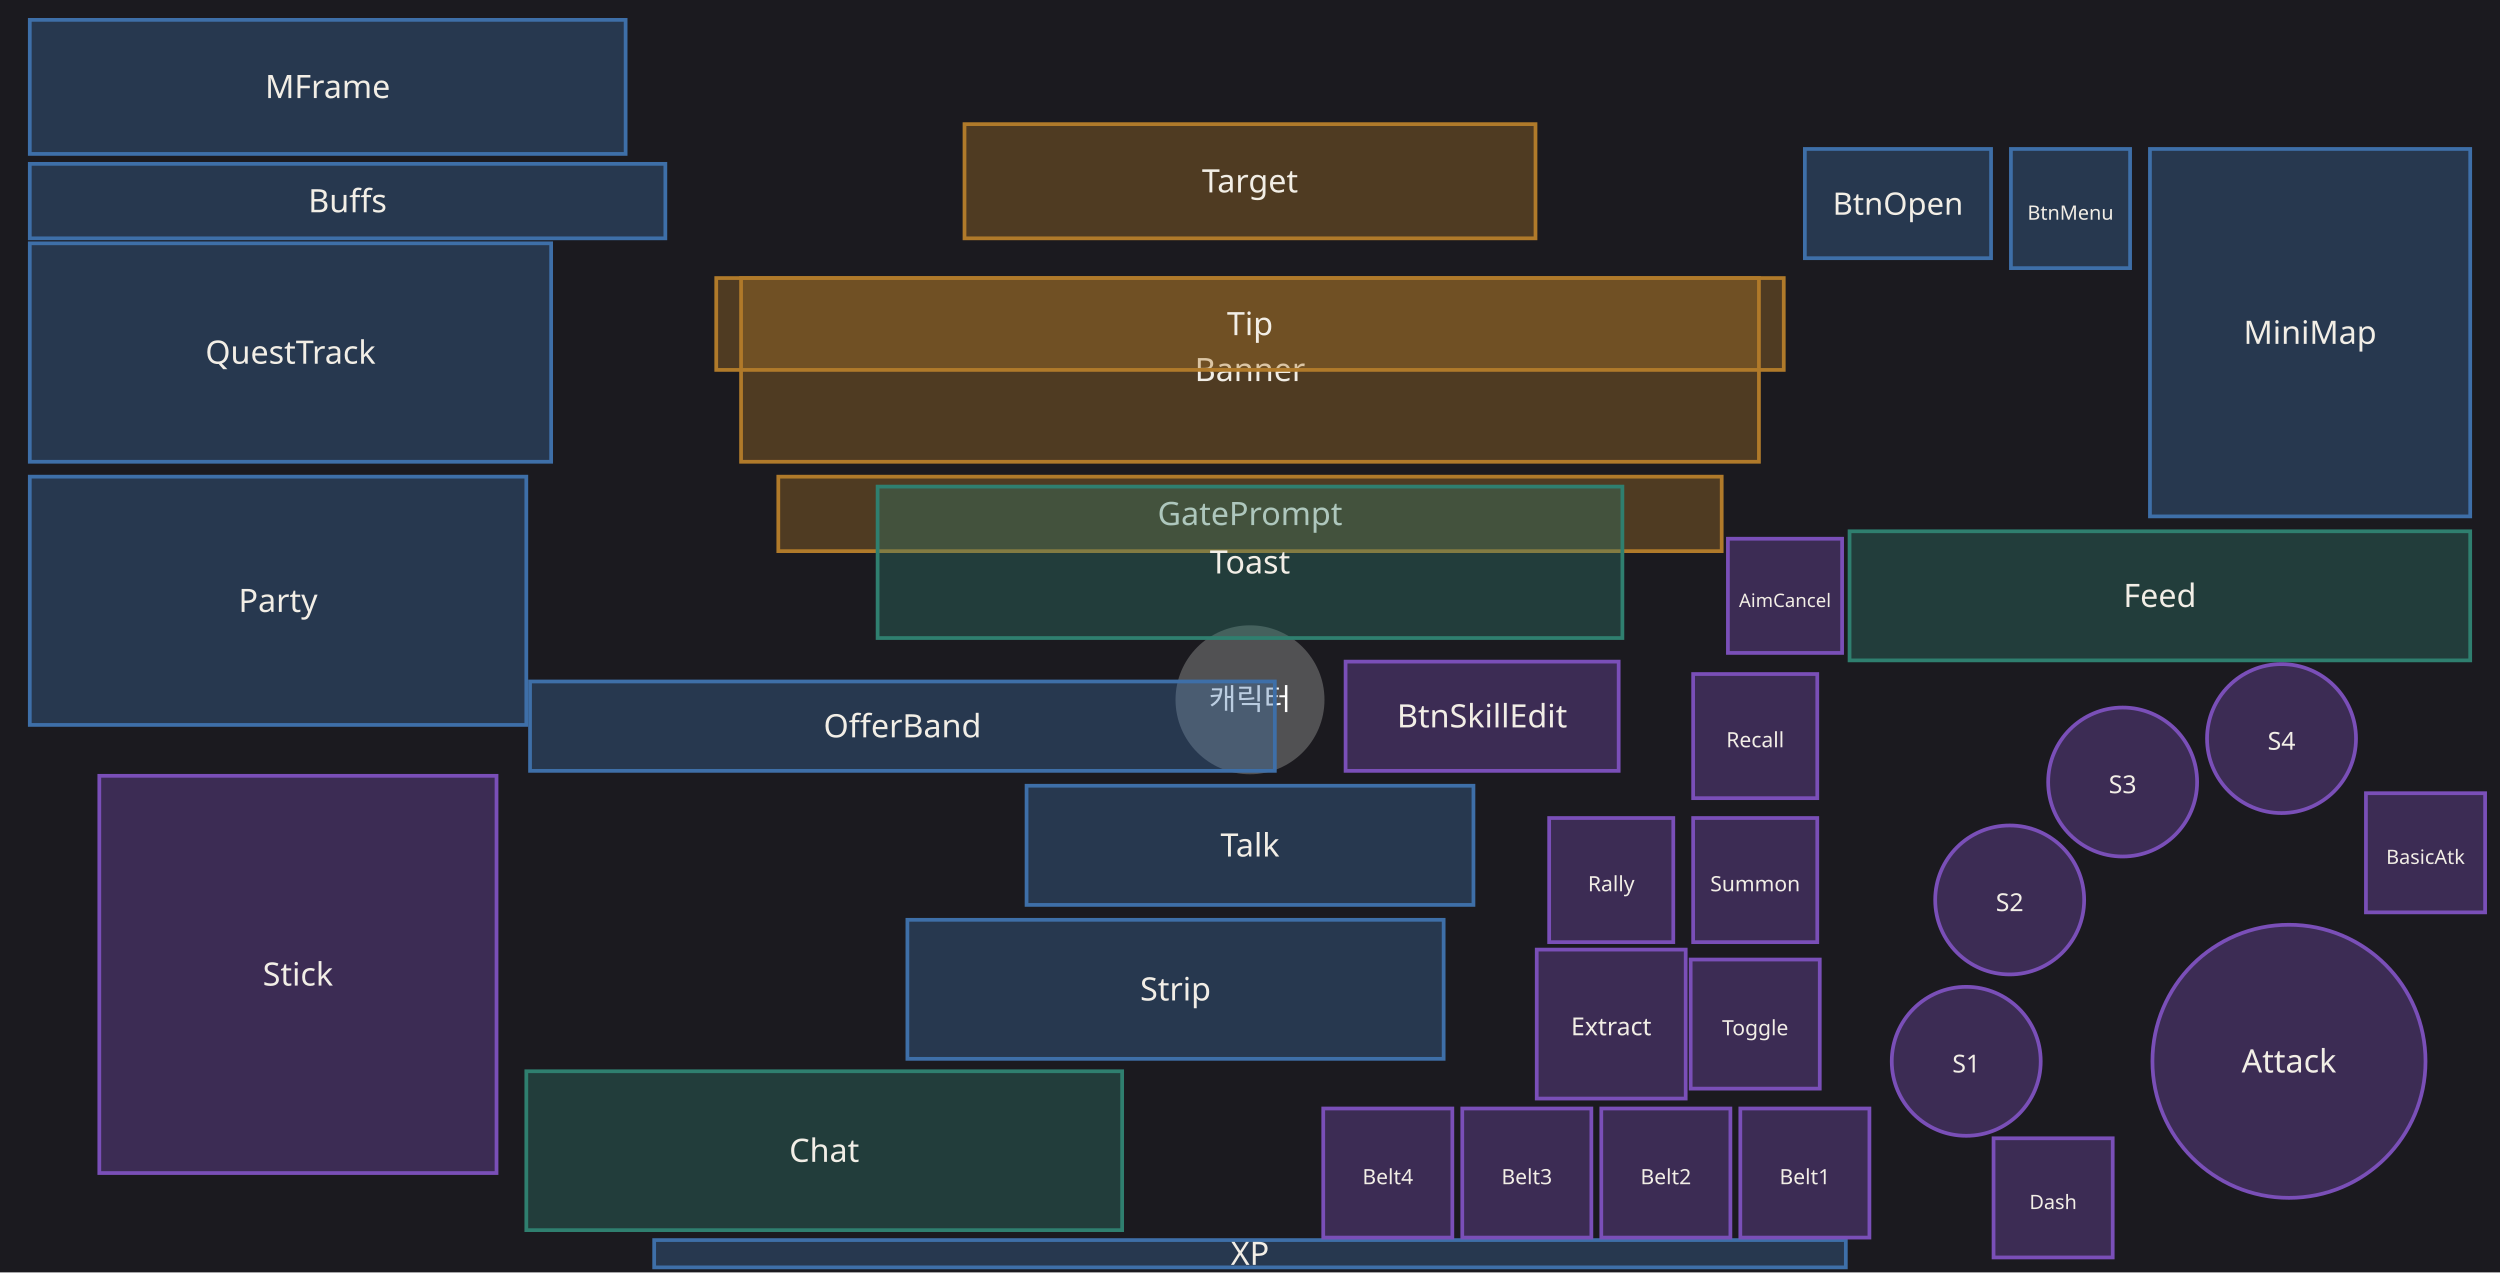
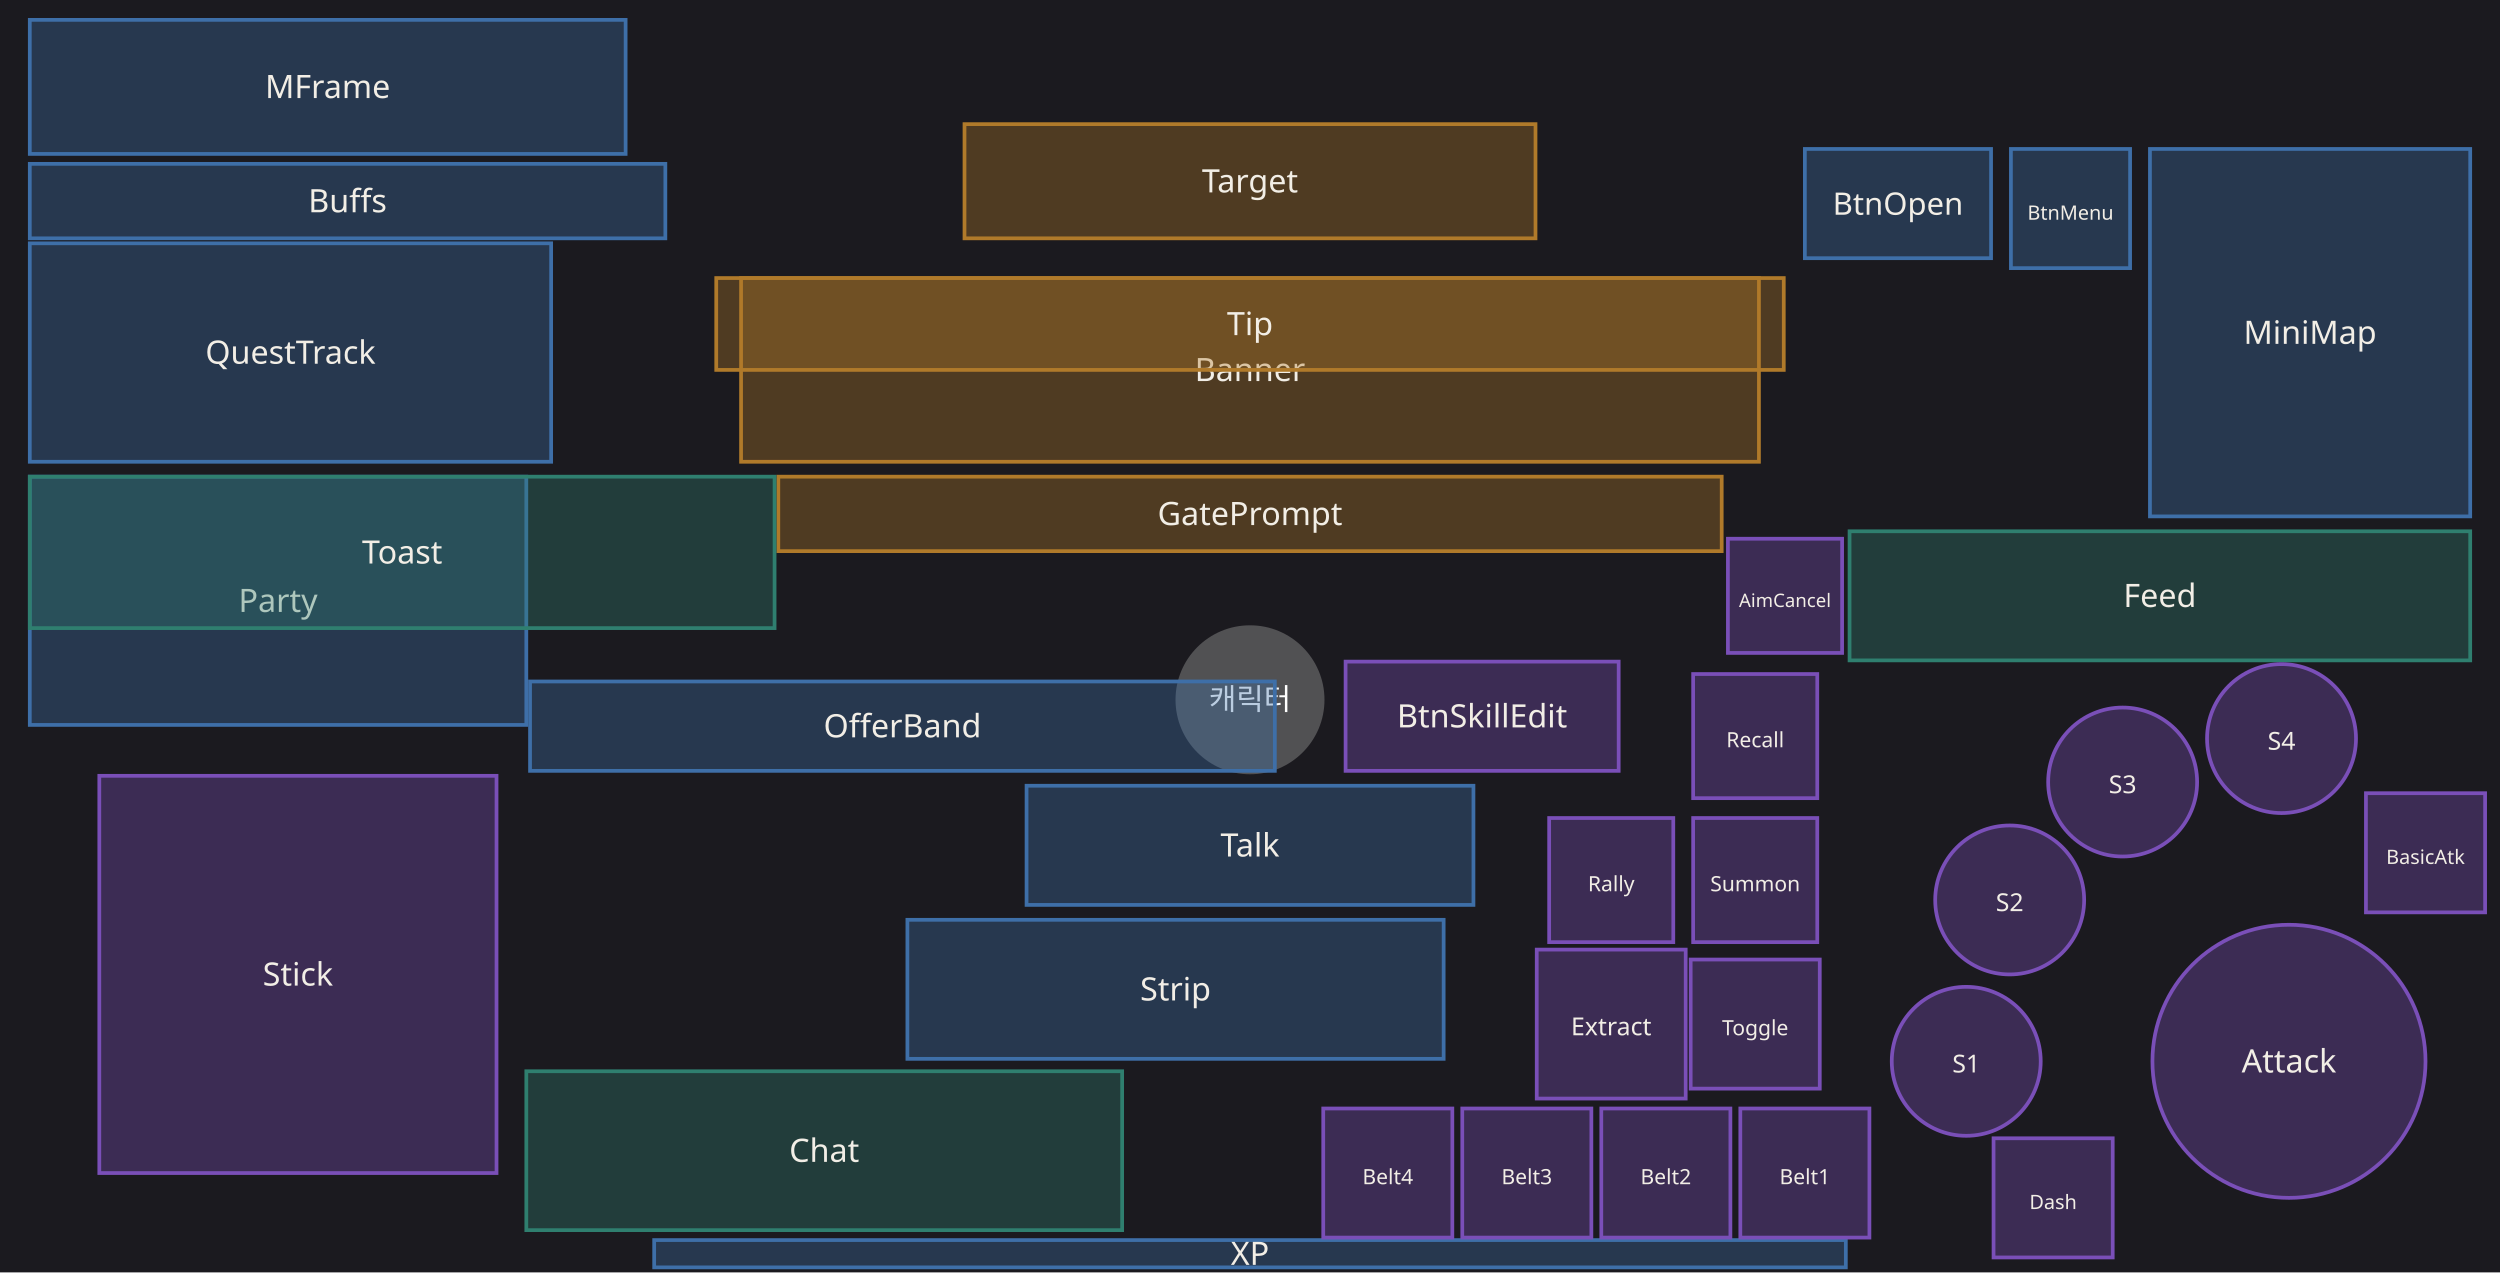
<svg xmlns="http://www.w3.org/2000/svg" viewBox="0 0 2014 1025" width="100%" font-family="sans-serif">
  <rect width="2014" height="1025" fill="#1B1A1F" />
  <circle cx="1007" cy="563.75" r="60" fill="#888" fill-opacity="0.5" />
  <text x="1007" y="571.75" font-size="24" text-anchor="middle" fill="#fff">캐릭터</text>
  <rect x="24" y="16" width="480" height="108" fill="#3E6FA8" fill-opacity="0.35" stroke="#3E6FA8" stroke-width="3" />
  <text x="264" y="79" font-size="26" text-anchor="middle" fill="#F2EEE6">MFrame</text>
  <rect x="527" y="999" width="960" height="22" fill="#3E6FA8" fill-opacity="0.35" stroke="#3E6FA8" stroke-width="3" />
  <text x="1007" y="1019" font-size="26" text-anchor="middle" fill="#F2EEE6">XP</text>
  <rect x="24" y="132" width="512" height="60" fill="#3E6FA8" fill-opacity="0.35" stroke="#3E6FA8" stroke-width="3" />
  <text x="280" y="171" font-size="26" text-anchor="middle" fill="#F2EEE6">Buffs</text>
  <rect x="24" y="384" width="400" height="200" fill="#3E6FA8" fill-opacity="0.35" stroke="#3E6FA8" stroke-width="3" />
  <text x="224" y="493" font-size="26" text-anchor="middle" fill="#F2EEE6">Party</text>
  <rect x="777" y="100" width="460" height="92" fill="#B07A2A" fill-opacity="0.35" stroke="#B07A2A" stroke-width="3" />
  <text x="1007" y="155" font-size="26" text-anchor="middle" fill="#F2EEE6">Target</text>
  <rect x="597" y="224" width="820" height="148" fill="#B07A2A" fill-opacity="0.35" stroke="#B07A2A" stroke-width="3" />
  <text x="1007" y="307" font-size="26" text-anchor="middle" fill="#F2EEE6">Banner</text>
  <rect x="577" y="224" width="860" height="74" fill="#B07A2A" fill-opacity="0.35" stroke="#B07A2A" stroke-width="3" />
  <text x="1007" y="270" font-size="26" text-anchor="middle" fill="#F2EEE6">Tip</text>
  <rect x="627" y="384" width="760" height="60" fill="#B07A2A" fill-opacity="0.35" stroke="#B07A2A" stroke-width="3" />
  <text x="1007" y="423" font-size="26" text-anchor="middle" fill="#F2EEE6">GatePrompt</text>
  <rect x="1620" y="120" width="96" height="96" fill="#3E6FA8" fill-opacity="0.35" stroke="#3E6FA8" stroke-width="3" />
  <text x="1668" y="177" font-size="16" text-anchor="middle" fill="#F2EEE6">BtnMenu</text>
  <rect x="427" y="549" width="600" height="72" fill="#3E6FA8" fill-opacity="0.35" stroke="#3E6FA8" stroke-width="3" />
  <text x="727" y="594" font-size="26" text-anchor="middle" fill="#F2EEE6">OfferBand</text>
  <rect x="1490" y="428" width="500" height="104" fill="#2F7F6F" fill-opacity="0.35" stroke="#2F7F6F" stroke-width="3" />
  <text x="1740" y="489" font-size="26" text-anchor="middle" fill="#F2EEE6">Feed</text>
-   <rect x="707" y="392" width="600" height="122" fill="#2F7F6F" fill-opacity="0.35" stroke="#2F7F6F" stroke-width="3" />
-   <text x="1007" y="462" font-size="26" text-anchor="middle" fill="#F2EEE6">Toast</text>
+   <rect x="24" y="384" width="600" height="122" fill="#2F7F6F" fill-opacity="0.35" stroke="#2F7F6F" stroke-width="3" />
+   <text x="324" y="454" font-size="26" text-anchor="middle" fill="#F2EEE6">Toast</text>
  <rect x="424" y="863" width="480" height="128" fill="#2F7F6F" fill-opacity="0.35" stroke="#2F7F6F" stroke-width="3" />
  <text x="664" y="936" font-size="26" text-anchor="middle" fill="#F2EEE6">Chat</text>
  <rect x="80" y="625" width="320" height="320" fill="#7A4FB8" fill-opacity="0.35" stroke="#7A4FB8" stroke-width="3" />
  <text x="240" y="794" font-size="26" text-anchor="middle" fill="#F2EEE6">Stick</text>
  <rect x="1734" y="745" width="220" height="220" rx="110" fill="#7A4FB8" fill-opacity="0.35" stroke="#7A4FB8" stroke-width="3" />
  <text x="1844" y="864" font-size="26" text-anchor="middle" fill="#F2EEE6">Attack</text>
  <rect x="1606" y="917" width="96" height="96" fill="#7A4FB8" fill-opacity="0.35" stroke="#7A4FB8" stroke-width="3" />
  <text x="1654" y="974" font-size="16" text-anchor="middle" fill="#F2EEE6">Dash</text>
  <rect x="1906" y="639" width="96" height="96" fill="#7A4FB8" fill-opacity="0.35" stroke="#7A4FB8" stroke-width="3" />
  <text x="1954" y="696" font-size="16" text-anchor="middle" fill="#F2EEE6">BasicAtk</text>
  <rect x="1392" y="434" width="92" height="92" fill="#7A4FB8" fill-opacity="0.35" stroke="#7A4FB8" stroke-width="3" />
  <text x="1438" y="489" font-size="15" text-anchor="middle" fill="#F2EEE6">AimCancel</text>
  <rect x="1238" y="765" width="120" height="120" fill="#7A4FB8" fill-opacity="0.35" stroke="#7A4FB8" stroke-width="3" />
  <text x="1298" y="834" font-size="20" text-anchor="middle" fill="#F2EEE6">Extract</text>
  <rect x="1084" y="533" width="220" height="88" fill="#7A4FB8" fill-opacity="0.35" stroke="#7A4FB8" stroke-width="3" />
  <text x="1194" y="586" font-size="26" text-anchor="middle" fill="#F2EEE6">BtnSkillEdit</text>
  <rect x="1362" y="773" width="104" height="104" fill="#7A4FB8" fill-opacity="0.35" stroke="#7A4FB8" stroke-width="3" />
  <text x="1414" y="834" font-size="17" text-anchor="middle" fill="#F2EEE6">Toggle</text>
  <rect x="1364" y="659" width="100" height="100" fill="#7A4FB8" fill-opacity="0.35" stroke="#7A4FB8" stroke-width="3" />
  <text x="1414" y="718" font-size="17" text-anchor="middle" fill="#F2EEE6">Summon</text>
  <rect x="1364" y="543" width="100" height="100" fill="#7A4FB8" fill-opacity="0.35" stroke="#7A4FB8" stroke-width="3" />
  <text x="1414" y="602" font-size="17" text-anchor="middle" fill="#F2EEE6">Recall</text>
  <rect x="1248" y="659" width="100" height="100" fill="#7A4FB8" fill-opacity="0.35" stroke="#7A4FB8" stroke-width="3" />
  <text x="1298" y="718" font-size="17" text-anchor="middle" fill="#F2EEE6">Rally</text>
  <rect x="1524" y="795" width="120" height="120" rx="60" fill="#7A4FB8" fill-opacity="0.35" stroke="#7A4FB8" stroke-width="3" />
  <text x="1584" y="864" font-size="20" text-anchor="middle" fill="#F2EEE6">S1</text>
  <rect x="1402" y="893" width="104" height="104" fill="#7A4FB8" fill-opacity="0.35" stroke="#7A4FB8" stroke-width="3" />
  <text x="1454" y="954" font-size="17" text-anchor="middle" fill="#F2EEE6">Belt1</text>
  <rect x="1559" y="665" width="120" height="120" rx="60" fill="#7A4FB8" fill-opacity="0.35" stroke="#7A4FB8" stroke-width="3" />
  <text x="1619" y="734" font-size="20" text-anchor="middle" fill="#F2EEE6">S2</text>
  <rect x="1290" y="893" width="104" height="104" fill="#7A4FB8" fill-opacity="0.35" stroke="#7A4FB8" stroke-width="3" />
  <text x="1342" y="954" font-size="17" text-anchor="middle" fill="#F2EEE6">Belt2</text>
  <rect x="1650" y="570" width="120" height="120" rx="60" fill="#7A4FB8" fill-opacity="0.35" stroke="#7A4FB8" stroke-width="3" />
  <text x="1710" y="639" font-size="20" text-anchor="middle" fill="#F2EEE6">S3</text>
  <rect x="1178" y="893" width="104" height="104" fill="#7A4FB8" fill-opacity="0.35" stroke="#7A4FB8" stroke-width="3" />
  <text x="1230" y="954" font-size="17" text-anchor="middle" fill="#F2EEE6">Belt3</text>
  <rect x="1778" y="535" width="120" height="120" rx="60" fill="#7A4FB8" fill-opacity="0.35" stroke="#7A4FB8" stroke-width="3" />
  <text x="1838" y="604" font-size="20" text-anchor="middle" fill="#F2EEE6">S4</text>
  <rect x="1066" y="893" width="104" height="104" fill="#7A4FB8" fill-opacity="0.35" stroke="#7A4FB8" stroke-width="3" />
  <text x="1118" y="954" font-size="17" text-anchor="middle" fill="#F2EEE6">Belt4</text>
  <rect x="1732" y="120" width="258" height="296" fill="#3E6FA8" fill-opacity="0.35" stroke="#3E6FA8" stroke-width="3" />
  <text x="1861" y="277" font-size="26" text-anchor="middle" fill="#F2EEE6">MiniMap</text>
  <rect x="24" y="196" width="420" height="176" fill="#3E6FA8" fill-opacity="0.35" stroke="#3E6FA8" stroke-width="3" />
  <text x="234" y="293" font-size="26" text-anchor="middle" fill="#F2EEE6">QuestTrack</text>
  <rect x="1454" y="120" width="150" height="88" fill="#3E6FA8" fill-opacity="0.35" stroke="#3E6FA8" stroke-width="3" />
  <text x="1529" y="173" font-size="25" text-anchor="middle" fill="#F2EEE6">BtnOpen</text>
  <rect x="731" y="741" width="432" height="112" fill="#3E6FA8" fill-opacity="0.35" stroke="#3E6FA8" stroke-width="3" />
  <text x="947" y="806" font-size="26" text-anchor="middle" fill="#F2EEE6">Strip</text>
  <rect x="827" y="633" width="360" height="96" fill="#3E6FA8" fill-opacity="0.35" stroke="#3E6FA8" stroke-width="3" />
  <text x="1007" y="690" font-size="26" text-anchor="middle" fill="#F2EEE6">Talk</text>
</svg>
